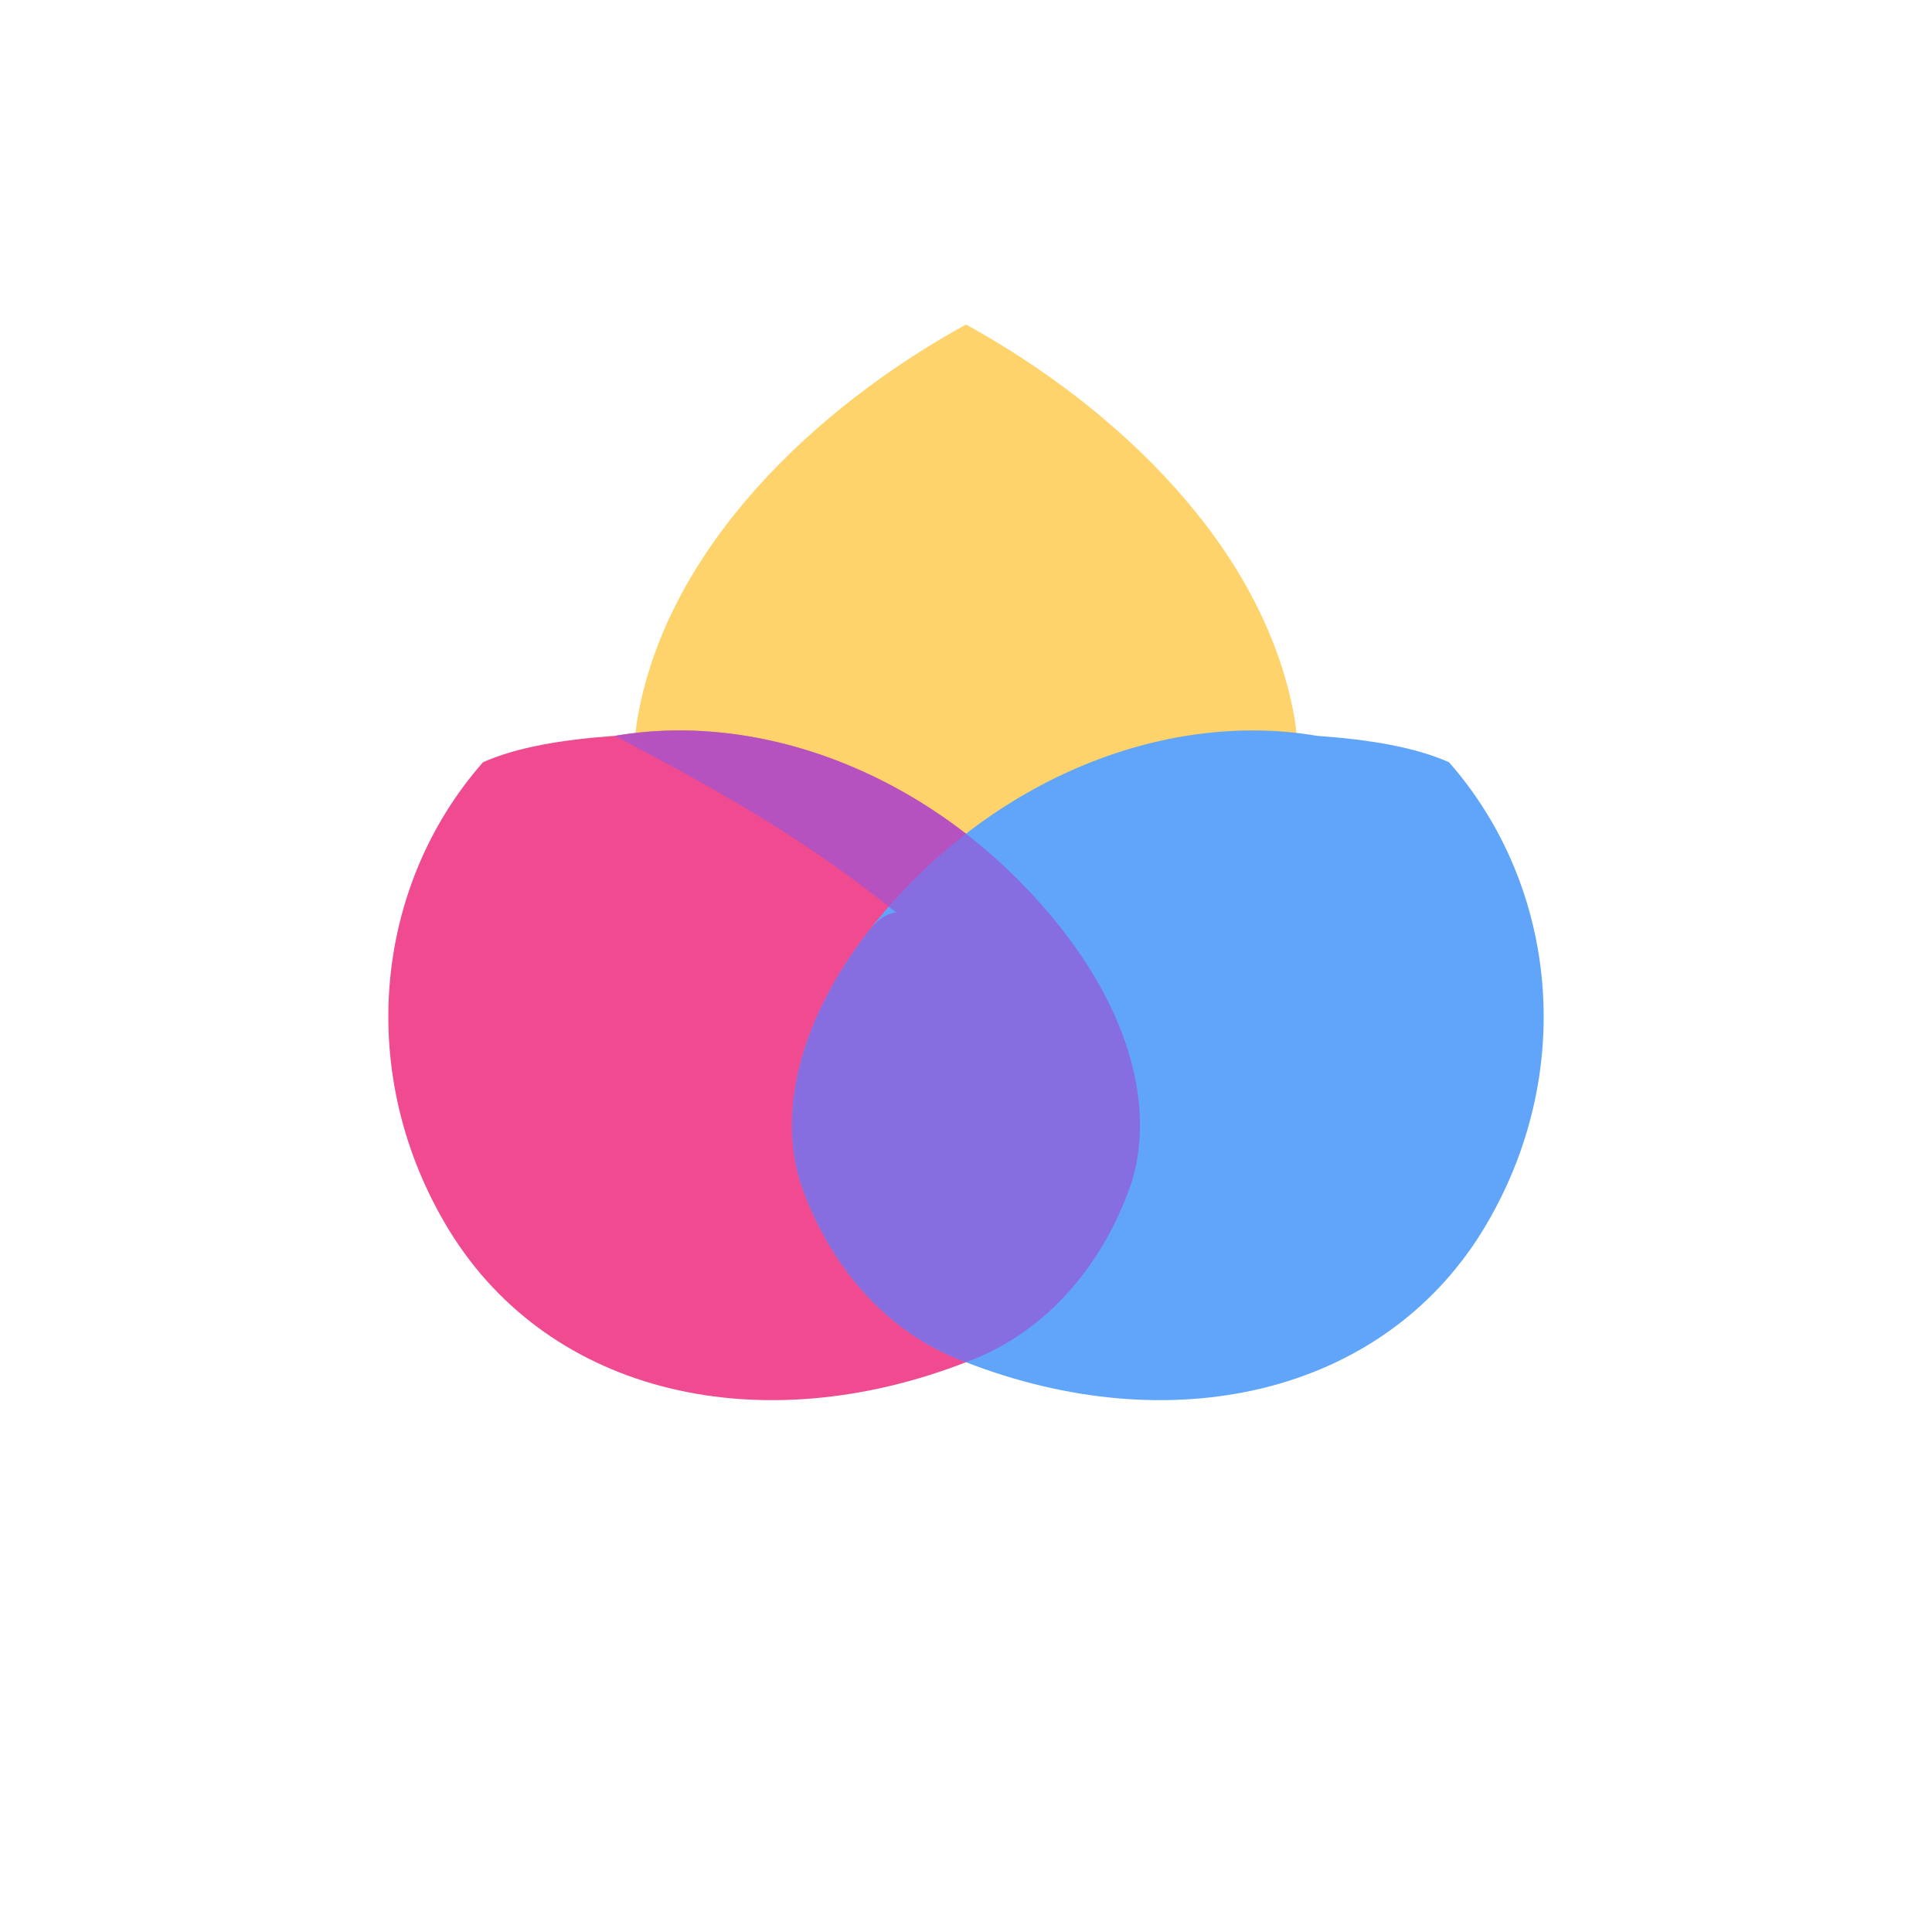
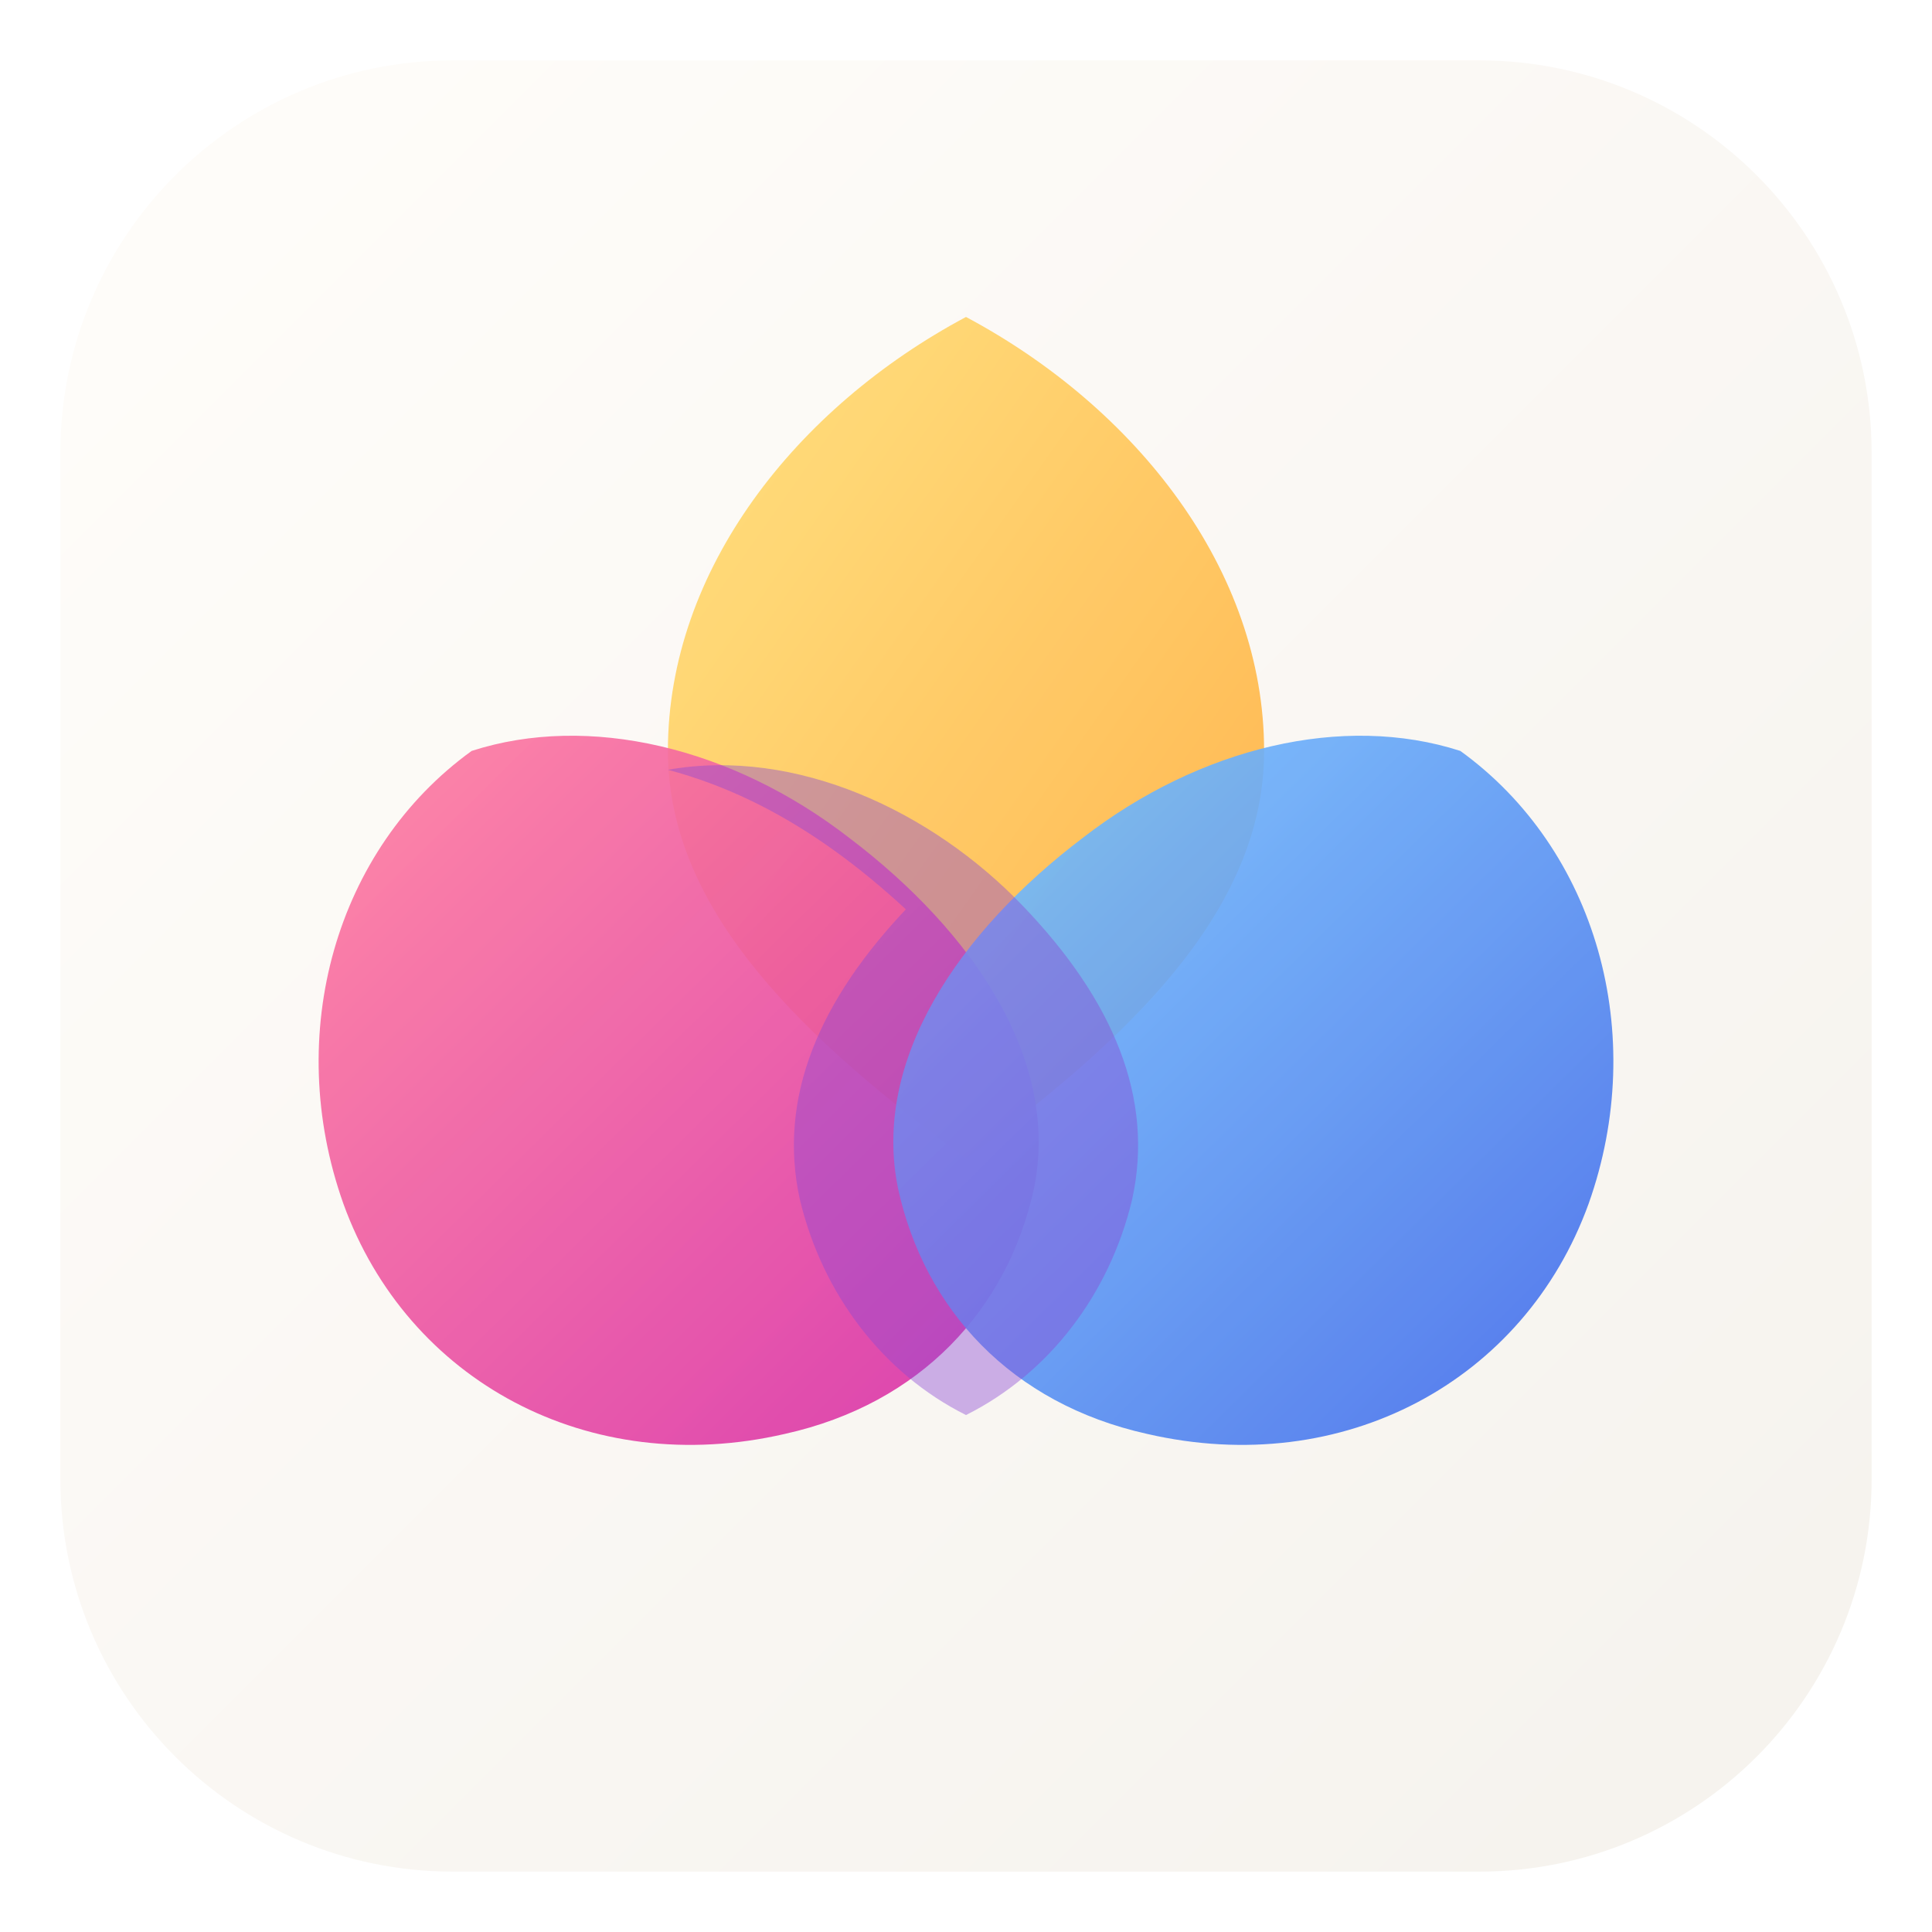
- <svg xmlns="http://www.w3.org/2000/svg" viewBox="0 0 512 512" role="img" aria-label="Luma three-petal logo">
-   <path fill="#FFD36B" d="M256 86C216 108 177 145 169 190c-7 41 28 78 87 117 59-39 94-76 87-117-8-45-47-82-87-104Z" />
-   <path fill="#F04B91" d="M128 202c-29 33-34 83-9 124 27 44 83 56 137 35 22-8 37-27 44-48 6-20-1-44-18-66-31-40-78-59-119-52-14 1-26 3-35 7Z" />
-   <path fill="#60A5FA" d="M384 202c29 33 34 83 9 124-27 44-83 56-137 35-22-8-37-27-44-48-6-20 1-44 18-66 31-40 78-59 119-52 14 1 26 3 35 7Z" />
-   <path fill="#9B55D5" fill-opacity=".68" d="M256 258c-34-32-65-48-93-63 41-7 88 12 119 52 17 22 24 46 18 66-7 21-22 40-44 48-22-8-37-27-44-48-6-20 1-44 18-66 9-12 17-1 26 11Z" />
+ <svg xmlns="http://www.w3.org/2000/svg" viewBox="0 0 512 512" role="img" aria-label="Luma logo">
+   <defs>
+     <linearGradient id="tile" x1="0" y1="0" x2="1" y2="1">
+       <stop offset="0" stop-color="#fffdfa" />
+       <stop offset="1" stop-color="#f5f2ed" />
+     </linearGradient>
+     <linearGradient id="petalTop" x1="0" y1="0" x2="1" y2="1">
+       <stop offset="0" stop-color="#ffe07a" />
+       <stop offset="1" stop-color="#ffad42" />
+     </linearGradient>
+     <linearGradient id="petalLeft" x1="0" y1="0" x2="1" y2="1">
+       <stop offset="0" stop-color="#ff7e9f" />
+       <stop offset="1" stop-color="#d72da8" />
+     </linearGradient>
+     <linearGradient id="petalRight" x1="0" y1="0" x2="1" y2="1">
+       <stop offset="0" stop-color="#7ac9ff" />
+       <stop offset="1" stop-color="#4268e9" />
+     </linearGradient>
+   </defs>
+   <rect x="16" y="16" width="480" height="480" rx="104" fill="url(#tile)" />
+   <path d="M256 84 C211 108 177 151 177 199 C177 242 214 276 256 307 C298 276 335 242 335 199 C335 151 301 108 256 84Z" fill="url(#petalTop)" opacity=".94" />
+   <path d="M125 199 C89 225 75 274 91 319 C108 366 156 392 208 380 C244 372 267 347 274 315 C281 281 258 247 225 222 C194 198 156 189 125 199Z" fill="url(#petalLeft)" opacity=".91" />
+   <path d="M387 199 C423 225 437 274 421 319 C404 366 356 392 304 380 C268 372 245 347 238 315 C231 281 254 247 287 222 C318 198 356 189 387 199Z" fill="url(#petalRight)" opacity=".91" />
+   <path d="M256 257 C232 231 207 212 177 204 C211 198 247 215 271 240 C295 265 306 291 300 318 C294 343 278 364 256 375 C234 364 218 343 212 318 C206 291 217 265 241 240Z" fill="#8a48d5" opacity=".42" />
</svg>
